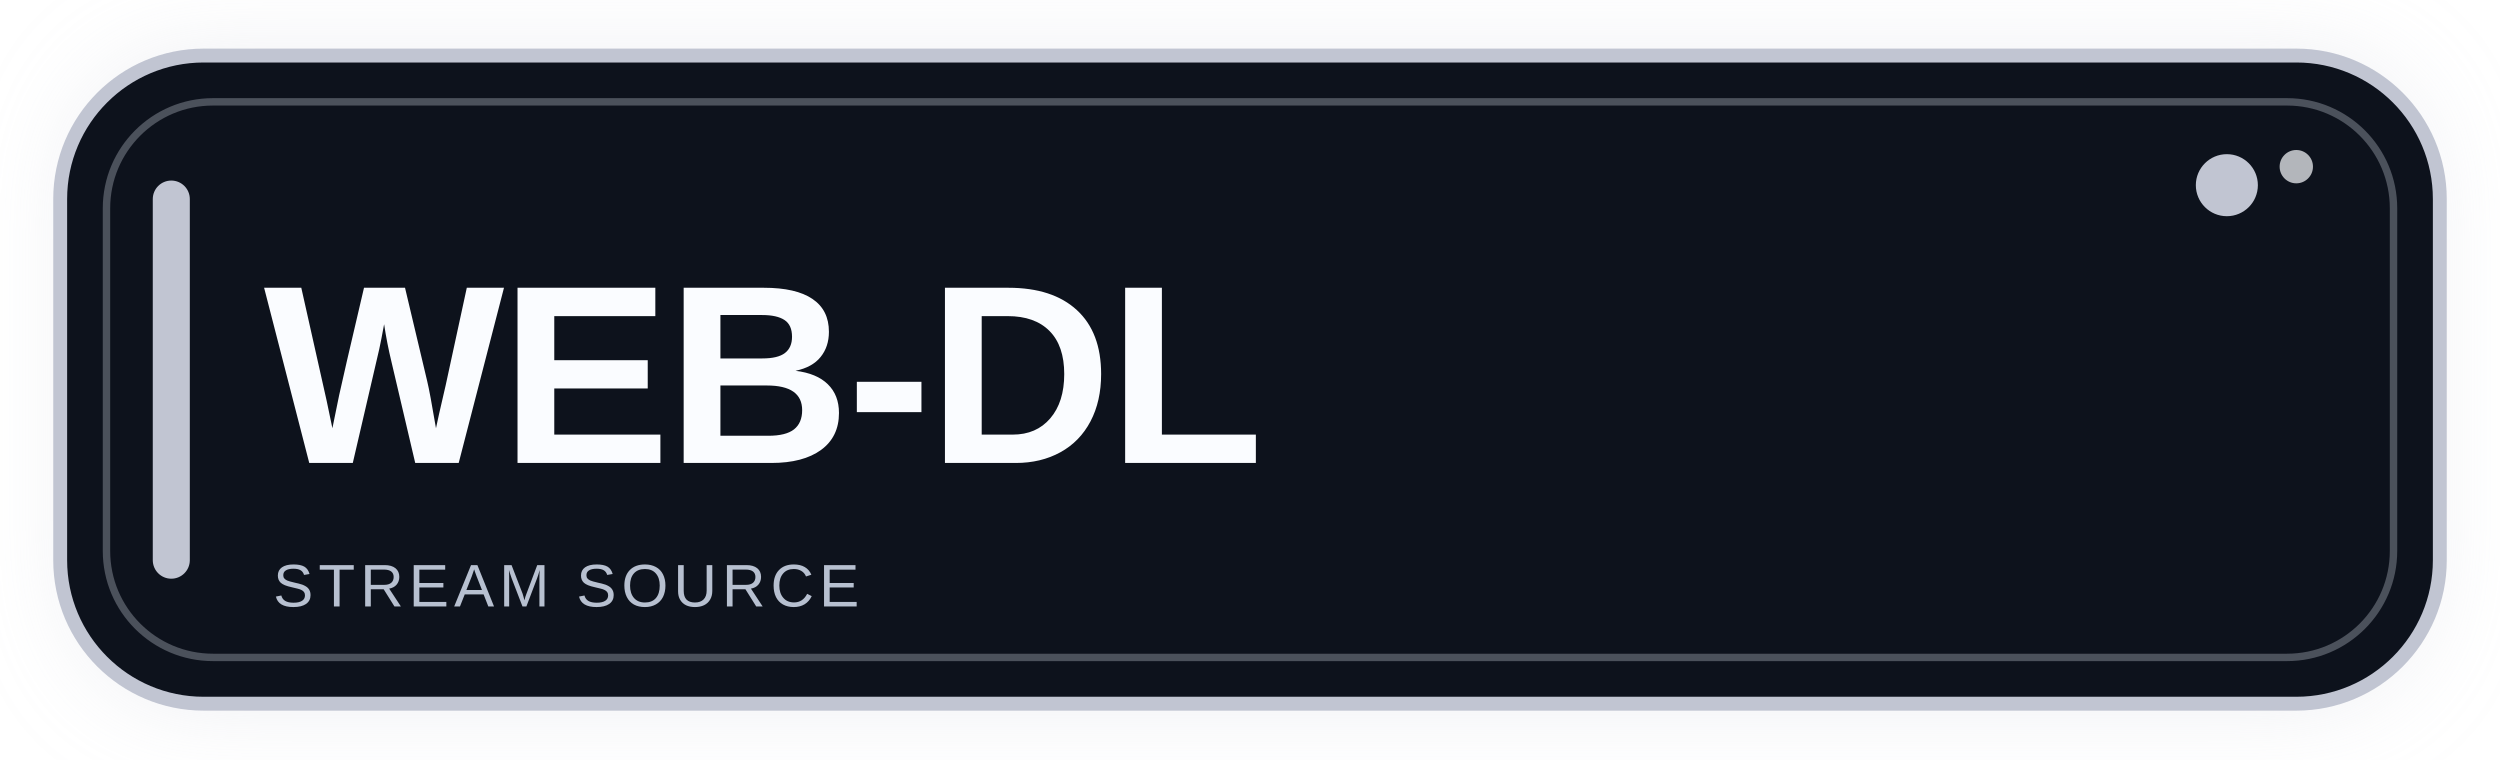
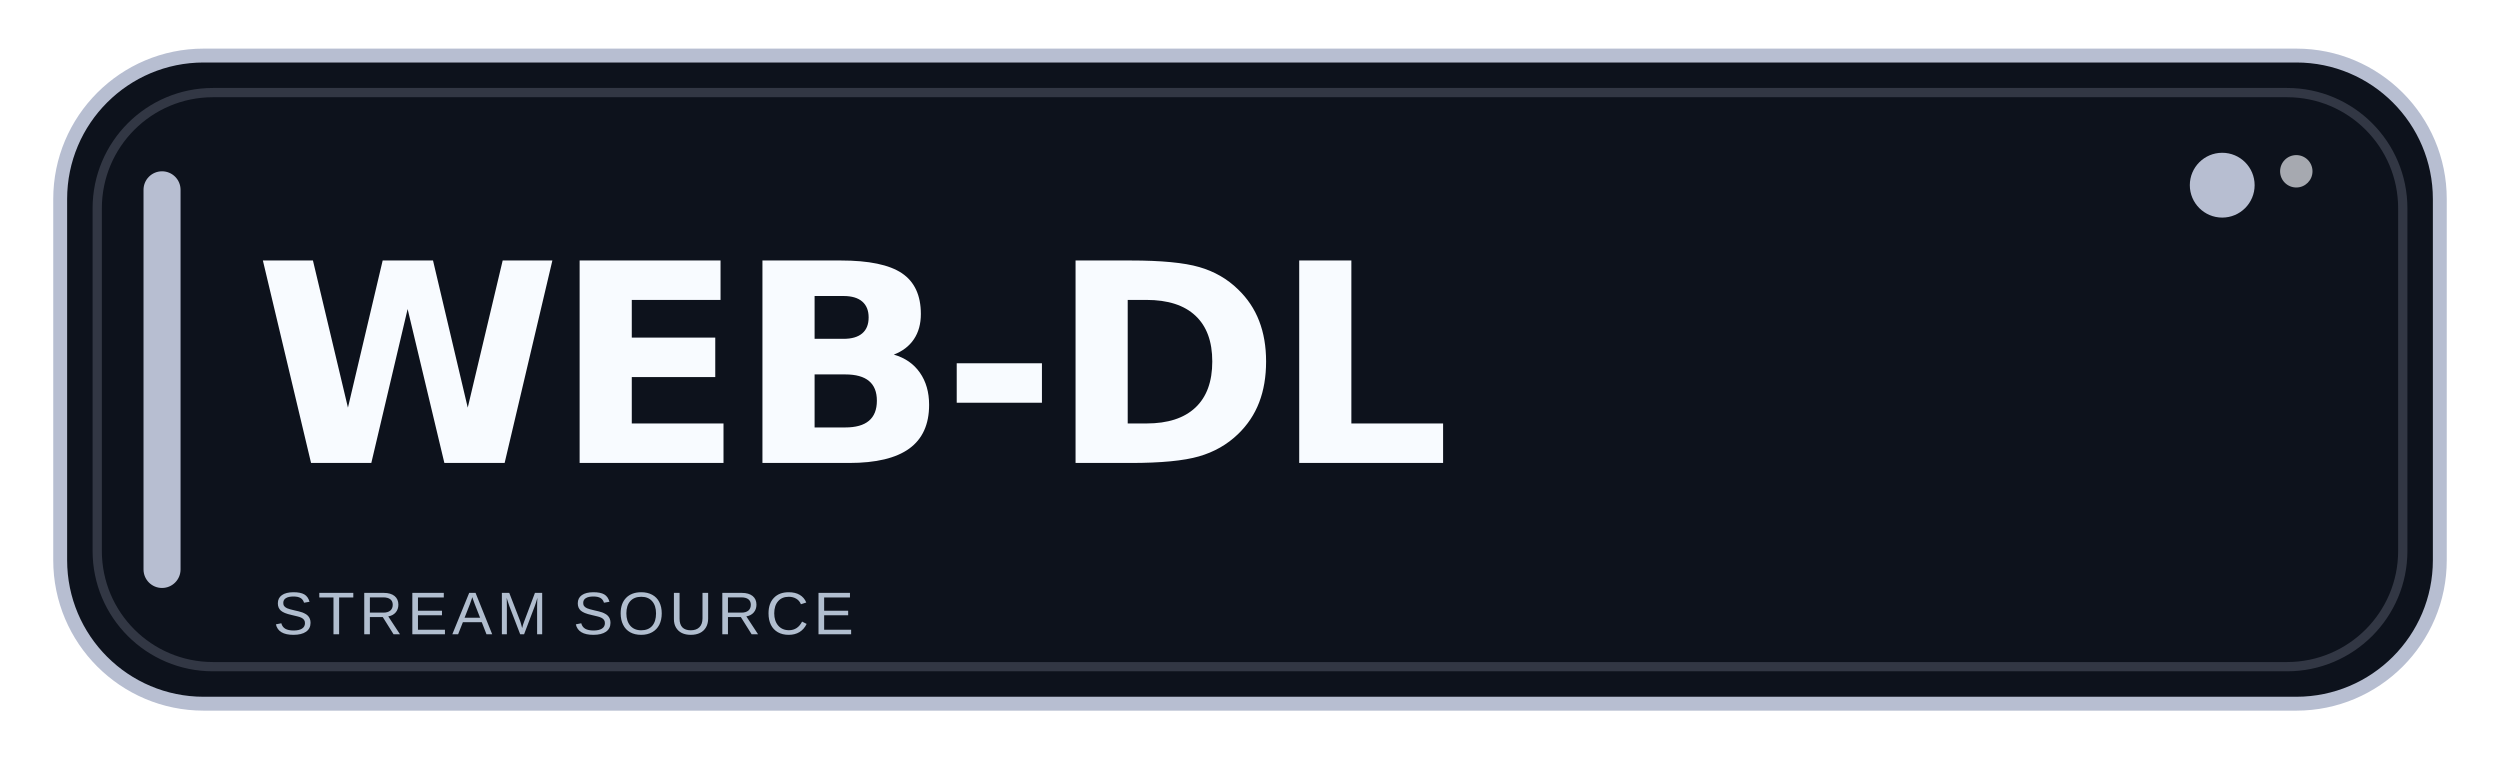
<svg xmlns="http://www.w3.org/2000/svg" width="540" height="164" viewBox="0 0 540 164" role="img" aria-label="WEB-DL">
  <defs>
    <filter id="glow">
-       <feGaussianBlur stdDeviation="10" />
+       <feGaussianBlur stdDeviation="7" />
    </filter>
  </defs>
-   <rect x="15" y="11" width="510" height="142" rx="29" fill="#C1C5D2" opacity=".26" filter="url(#glow)" />
-   <rect x="13" y="12" width="514" height="140" rx="31" fill="#0D121C" stroke="#C1C5D2" stroke-width="3" />
-   <rect x="23" y="22" width="494" height="120" rx="23" fill="none" stroke="#C1C5D2" stroke-width="1.6" stroke-opacity=".35" />
-   <rect x="33" y="39" width="8" height="86" rx="4" fill="#C1C5D2" />
-   <circle cx="481" cy="40" r="6.7" fill="#C1C5D2" />
-   <circle cx="496" cy="36" r="3.6" fill="#FAFCFF" opacity=".7" />
-   <text x="57" y="100" font-family="Arial,DejaVu Sans,sans-serif" font-weight="800" font-size="55" fill="#FAFCFF" letter-spacing="-.8">WEB-DL</text>
-   <text x="59" y="131" font-family="Arial,DejaVu Sans,sans-serif" font-size="13" letter-spacing="1.1" fill="#B7C0D0">STREAM SOURCE</text>
+   <rect x="29" y="27" width="482" height="110" rx="31" fill="#B7BED1" opacity=".16" filter="url(#glow)" />
+   <rect x="13" y="12" width="514" height="140" rx="31" fill="#0D121C" stroke="#B7BED1" stroke-width="3" />
+   <rect x="21" y="20" width="498" height="124" rx="25" fill="none" stroke="#B7BED1" stroke-opacity=".22" stroke-width="2" />
+   <rect x="31" y="37" width="8" height="90" rx="4" fill="#B7BED1" />
+   <circle cx="480" cy="40" r="7" fill="#B7BED1" />
+   <circle cx="496" cy="37" r="3.5" fill="#F8FBFF" opacity=".65" />
+   <text x="55" y="100" font-size="60" letter-spacing="-1.5" font-family="DejaVu Sans,Arial,sans-serif" font-weight="800" fill="#F8FBFF">WEB-DL</text>
+   <text x="59" y="137" font-size="13" letter-spacing="1" font-family="Arial,sans-serif" fill="#B1BECF">STREAM SOURCE</text>
</svg>
